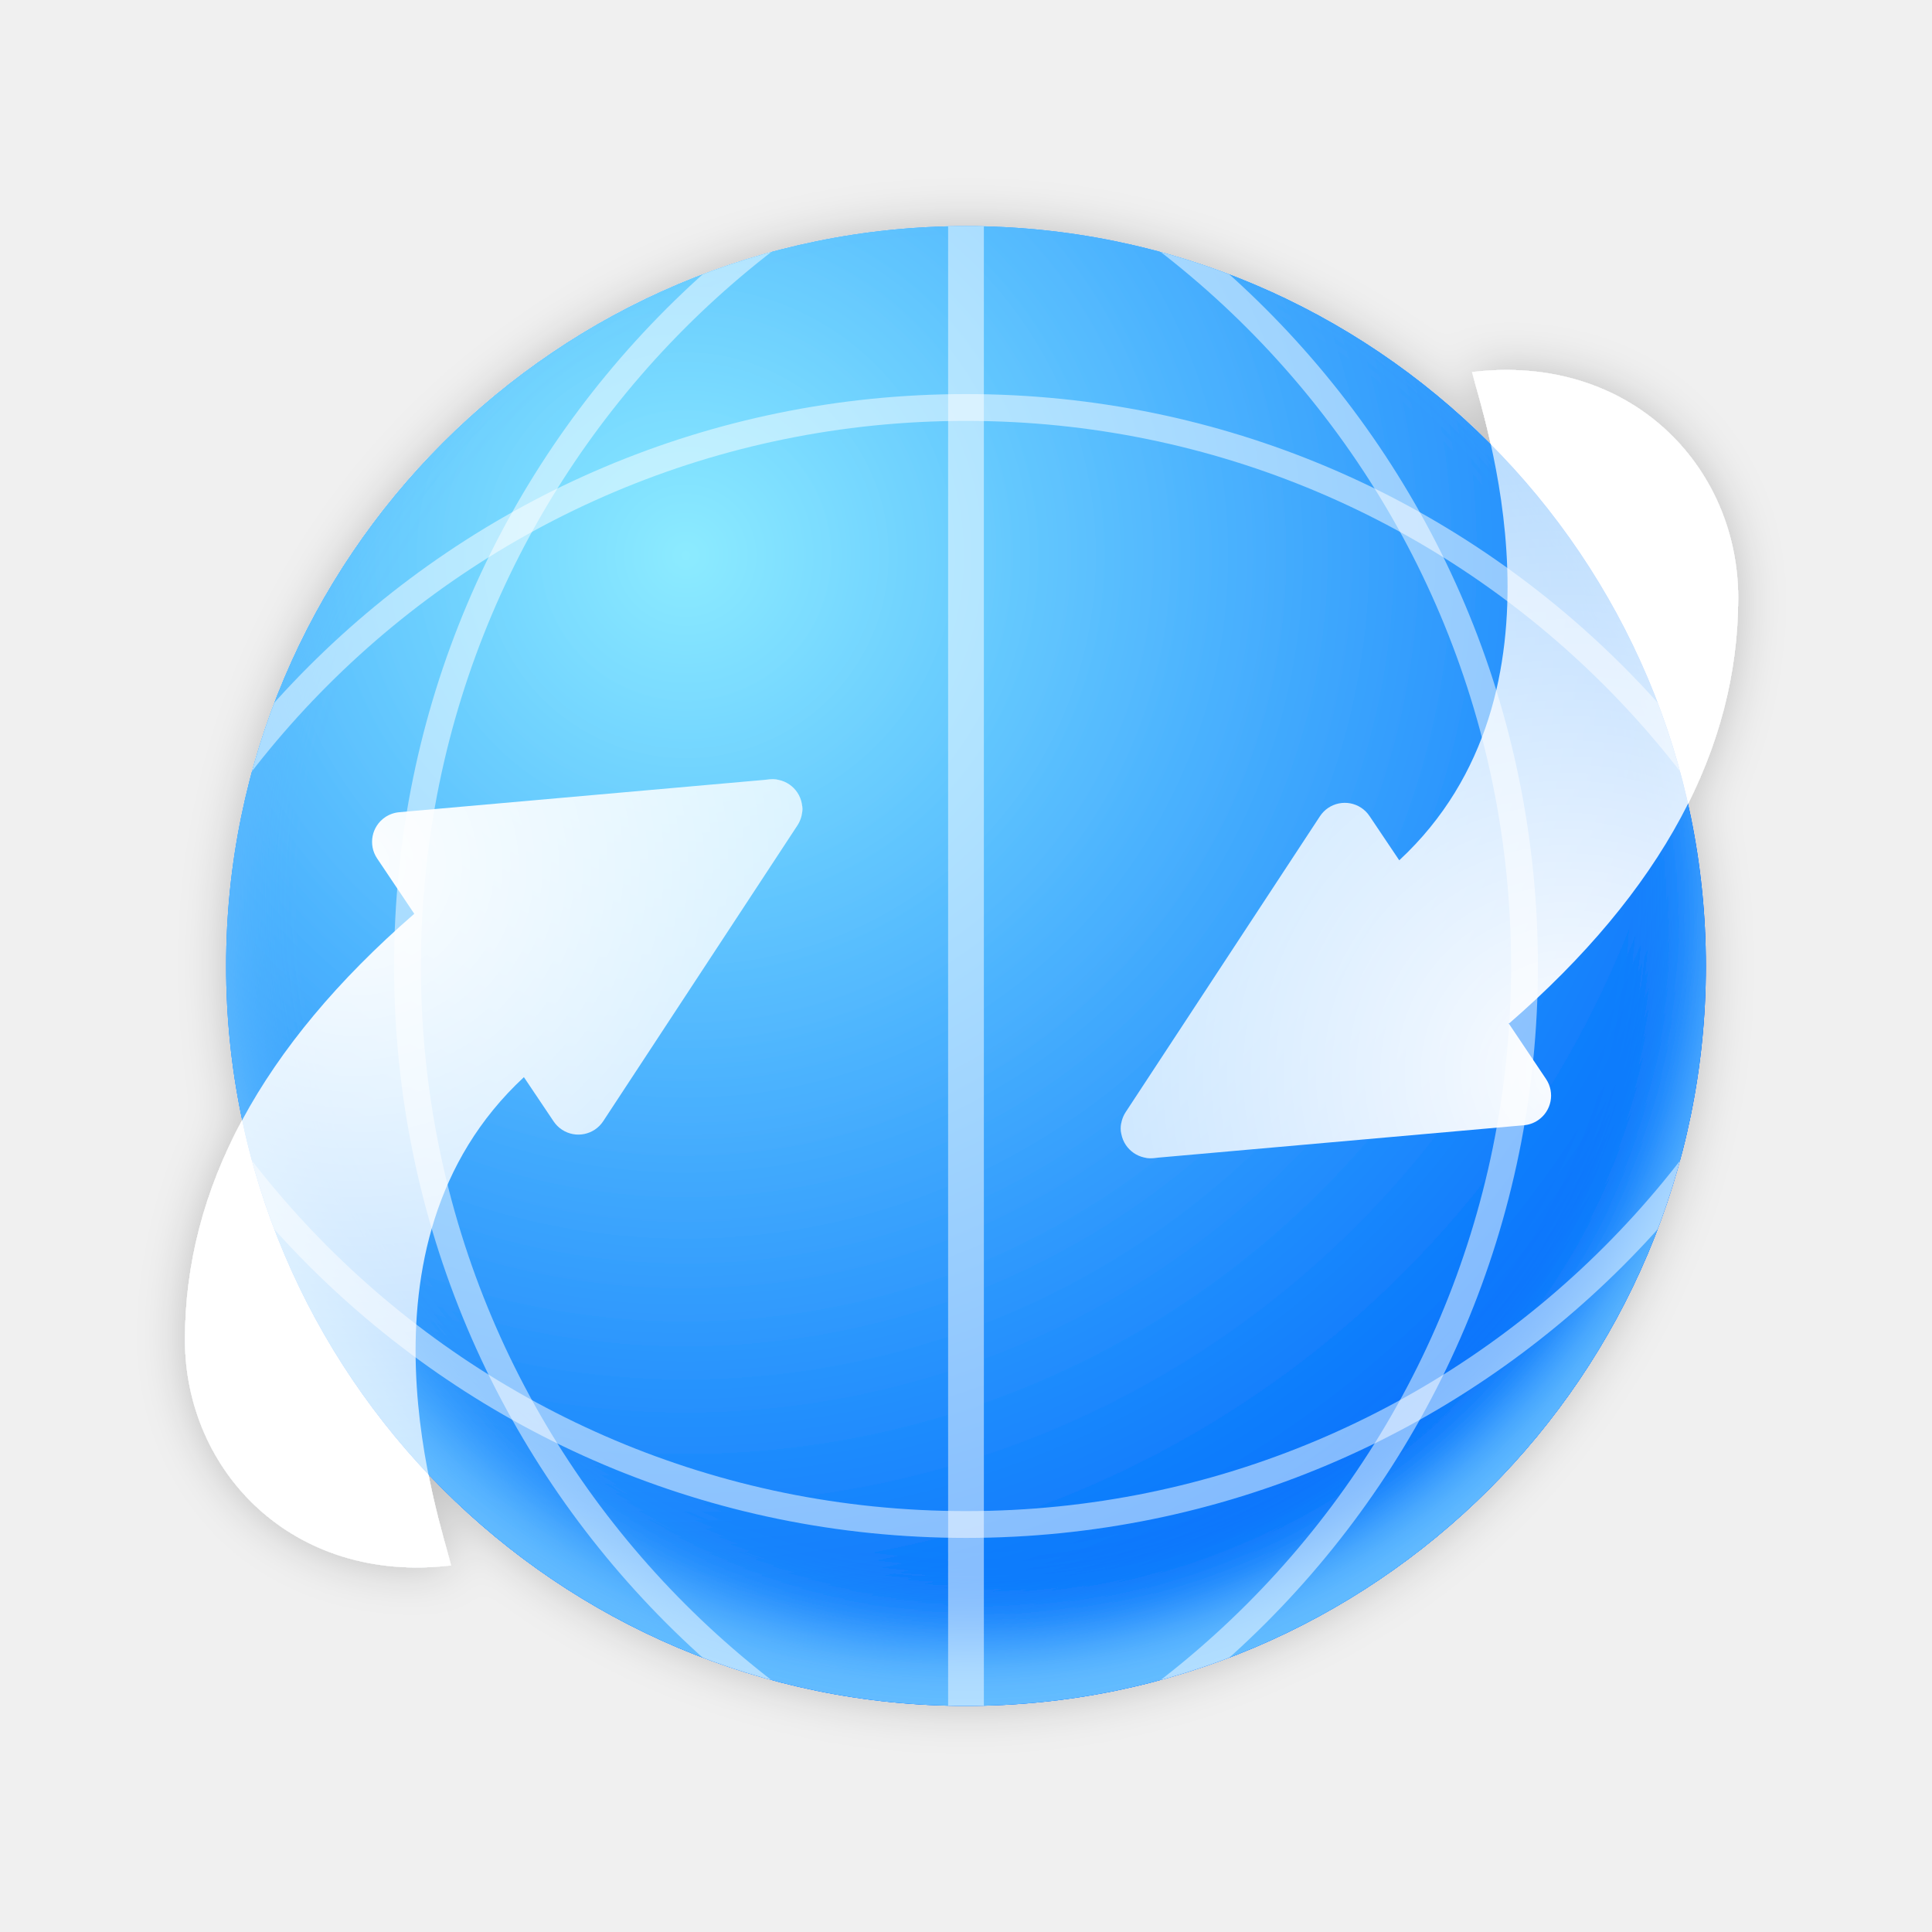
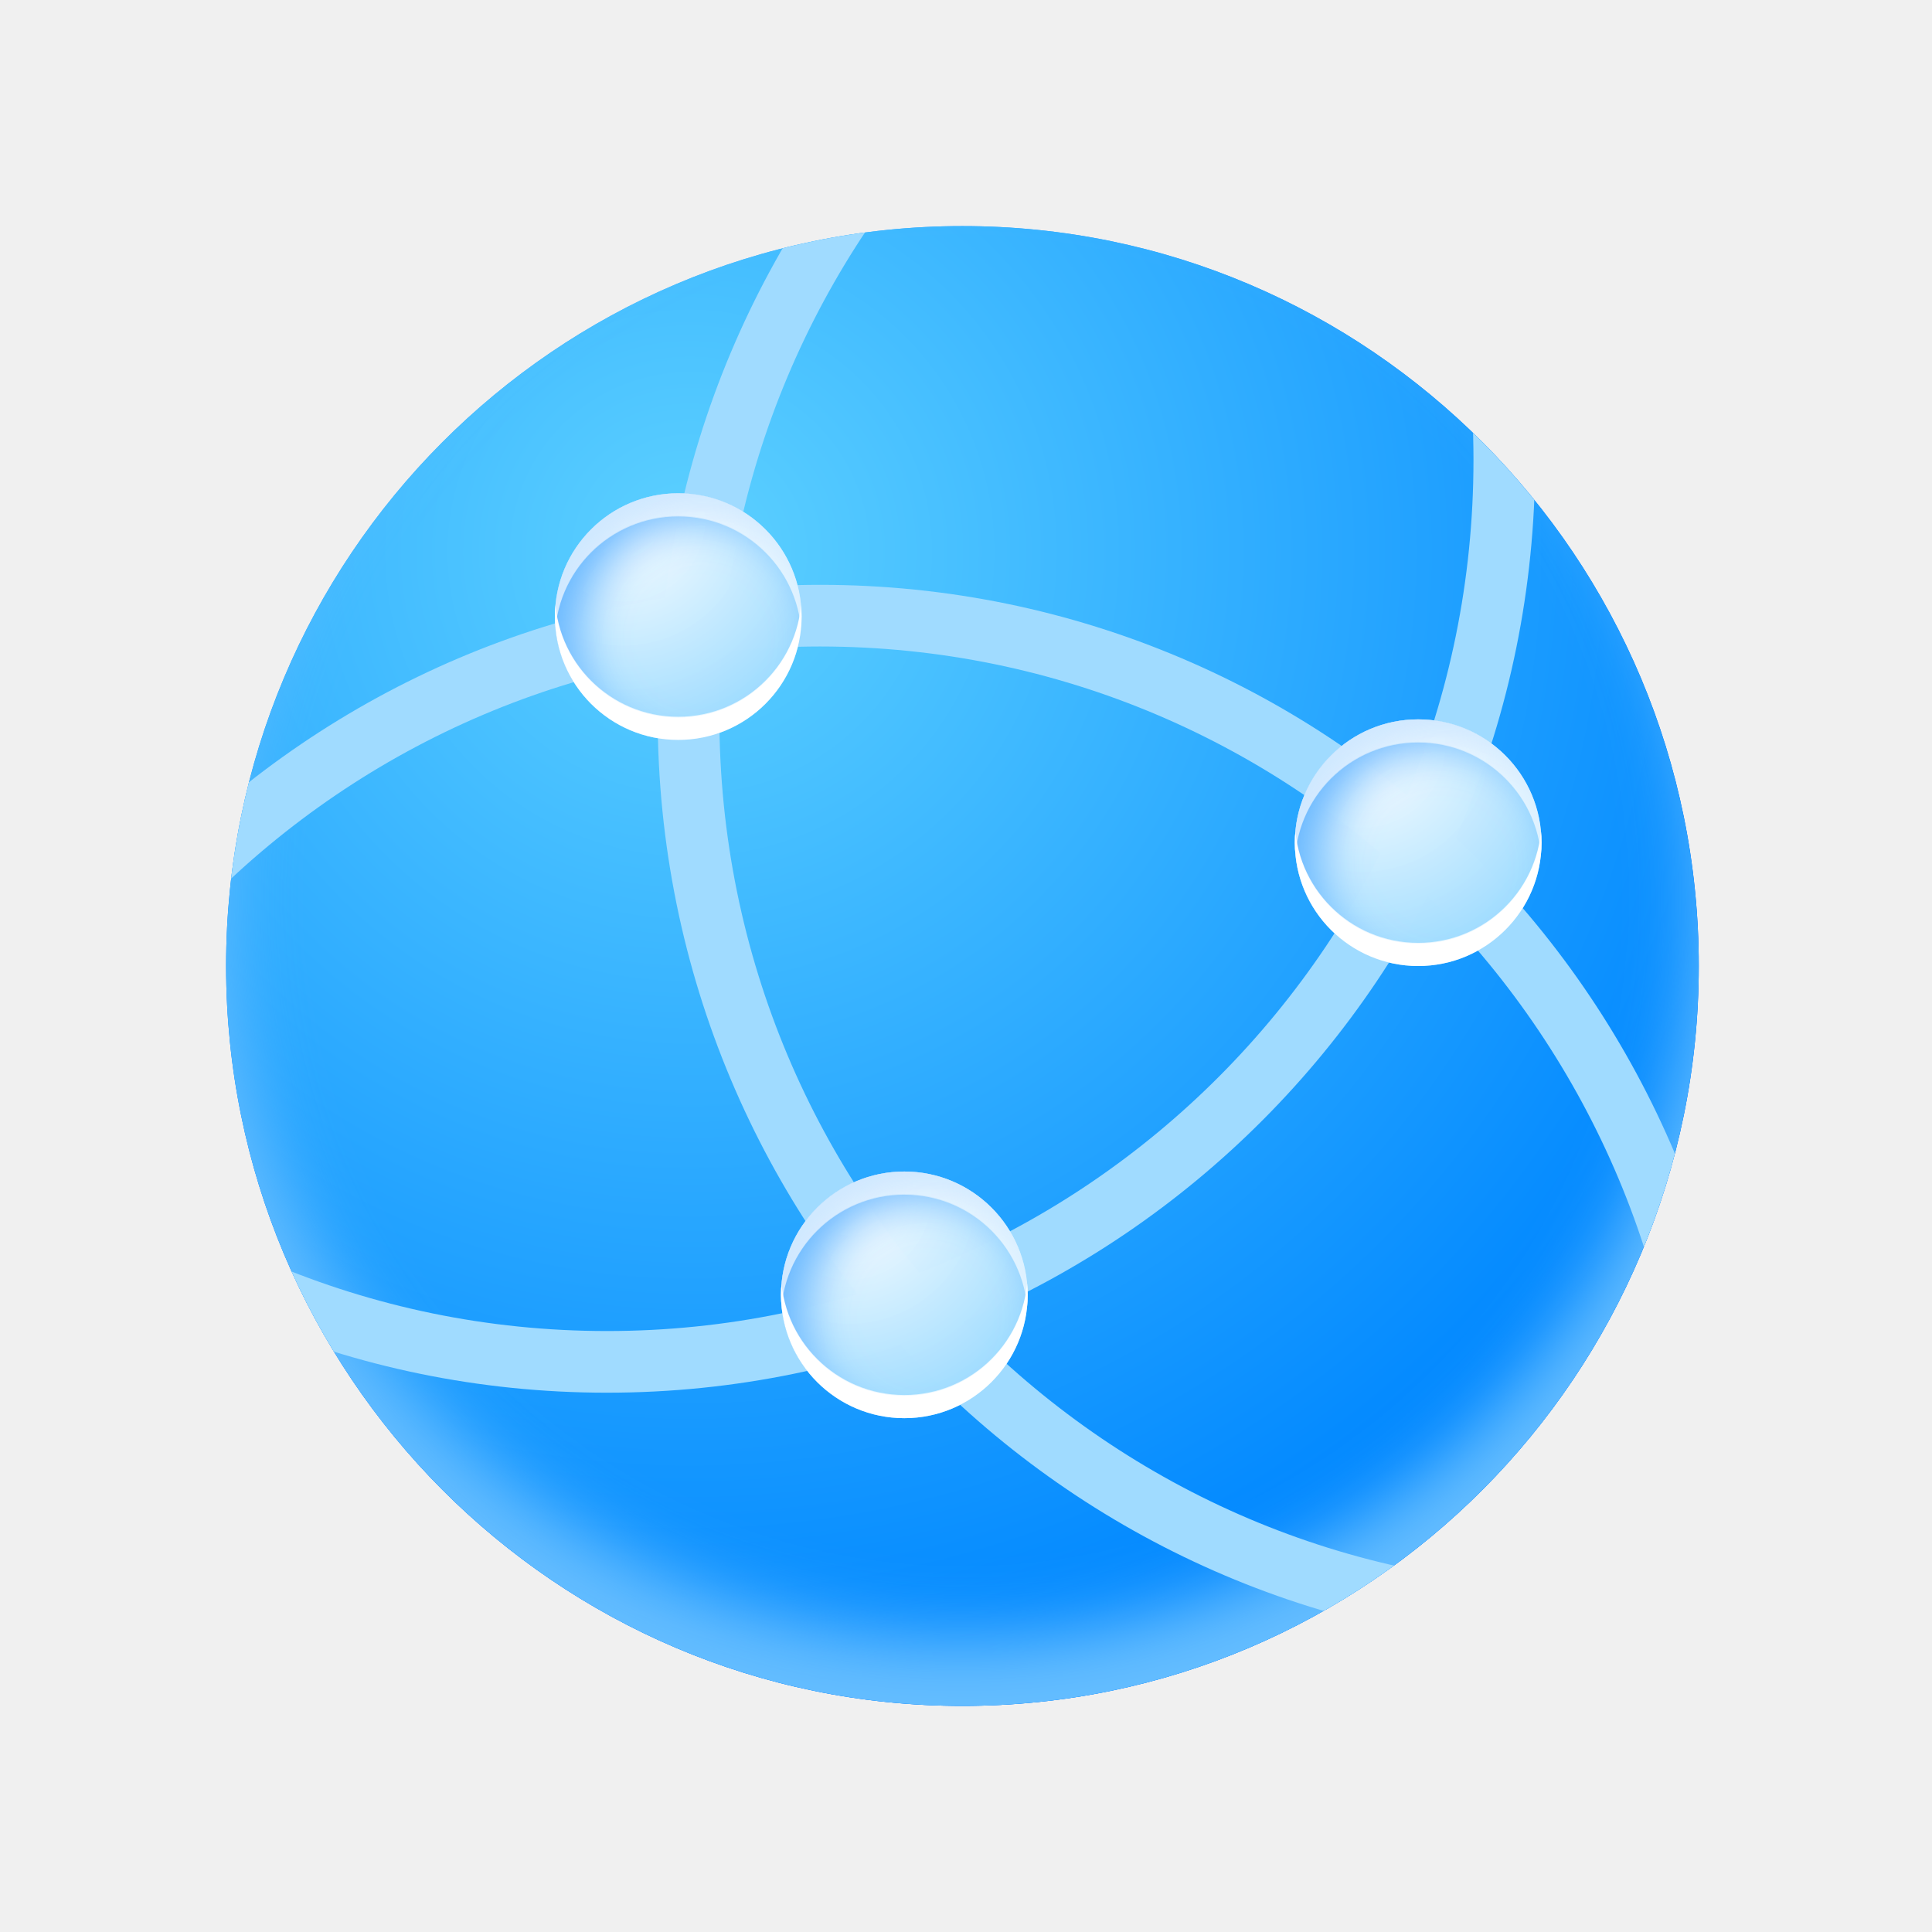
<svg xmlns="http://www.w3.org/2000/svg" xmlns:xlink="http://www.w3.org/1999/xlink" width="84px" height="84px" viewBox="0 0 84 84" version="1.1">
  <defs>
-     <filter x="-5.9%" y="-6.2%" width="111.8%" height="112.3%" filterUnits="objectBoundingBox" id="filter-1">
-       <feOffset dx="0" dy="0" in="SourceAlpha" result="shadowOffsetOuter1" />
-       <feGaussianBlur stdDeviation="1" in="shadowOffsetOuter1" result="shadowBlurOuter1" />
-       <feColorMatrix values="0 0 0 0 0   0 0 0 0 0   0 0 0 0 0  0 0 0 0.2 0" type="matrix" in="shadowBlurOuter1" result="shadowMatrixOuter1" />
-       <feMerge>
-         <feMergeNode in="shadowMatrixOuter1" />
-         <feMergeNode in="SourceGraphic" />
-       </feMerge>
-     </filter>
-     <radialGradient cx="38.38%" cy="30.503%" fx="38.38%" fy="30.503%" r="61.016%" id="radialGradient-2">
+     <radialGradient cx="38.38%" cy="30.503%" fx="38.38%" fy="30.503%" r="61.218%" gradientTransform="translate(0.383799,0.305032),scale(1,0.995165),rotate(55.73082),translate(-0.383799,-0.305032)" id="radialGradient-1">
      <stop stop-color="#97D4FF" offset="0%" />
      <stop stop-color="#2B97FF" offset="65.848%" />
      <stop stop-color="#006AFF" stop-opacity="0.817" offset="100%" />
    </radialGradient>
-     <radialGradient cx="31.191%" cy="22.429%" fx="31.191%" fy="22.429%" r="77.843%" id="radialGradient-3">
-       <stop stop-color="#8CEBFF" offset="0%" />
-       <stop stop-color="#0070FC" offset="100%" />
+     <radialGradient cx="31.191%" cy="22.429%" fx="31.191%" fy="22.429%" r="78.073%" gradientTransform="translate(0.31191,0.224287),scale(1,0.995165),rotate(51.31029),translate(-0.31191,-0.224287)" id="radialGradient-2">
+       <stop stop-color="#5DD1FF" offset="0%" />
+       <stop stop-color="#0087FF" offset="100%" />
    </radialGradient>
-     <circle id="path-4" cx="32.17" cy="32.17" r="32.17" />
-     <filter x="-4.7%" y="-4.7%" width="109.3%" height="109.3%" filterUnits="objectBoundingBox" id="filter-6">
+     <ellipse id="path-3" cx="32.015" cy="32.17" rx="32.015" ry="32.17" />
+     <filter x="-4.7%" y="-4.7%" width="109.4%" height="109.3%" filterUnits="objectBoundingBox" id="filter-5">
      <feGaussianBlur stdDeviation="1.5" in="SourceAlpha" result="shadowBlurInner1" />
      <feOffset dx="0" dy="-3" in="shadowBlurInner1" result="shadowOffsetInner1" />
      <feComposite in="shadowOffsetInner1" in2="SourceAlpha" operator="arithmetic" k2="-1" k3="1" result="shadowInnerInner1" />
      <feColorMatrix values="0 0 0 0 0.393   0 0 0 0 0.741   0 0 0 0 1  0 0 0 1 0" type="matrix" in="shadowInnerInner1" />
    </filter>
-     <radialGradient cx="27.705%" cy="10.68%" fx="27.705%" fy="10.68%" r="112.469%" gradientTransform="translate(0.277049,0.106803),scale(1,0.783237),rotate(57.00214),translate(-0.277049,-0.106803)" id="radialGradient-7">
+     <radialGradient cx="27.705%" cy="10.68%" fx="27.705%" fy="10.68%" r="95.969%" id="radialGradient-6">
      <stop stop-color="#FFFFFF" stop-opacity="0.979" offset="0%" />
-       <stop stop-color="#FFFFFF" stop-opacity="0.643" offset="100%" />
+       <stop stop-color="#98D9FF" offset="100%" />
    </radialGradient>
-     <path d="M26.837,25.231 C26.863,25.521 26.79,25.812 26.63,26.055 L18.185,38.917 C17.793,39.514 16.991,39.681 16.393,39.288 C16.249,39.194 16.125,39.071 16.029,38.928 L14.736,37.003 C6.863,44.316 11.142,56.441 11.569,58.232 C4.659,59.055 -0,54.105 0,48.422 C0,41.848 3.323,35.674 9.969,29.9 L8.354,27.494 C7.956,26.9 8.114,26.096 8.707,25.698 C8.888,25.577 9.097,25.503 9.314,25.484 L25.434,24.056 C26.146,23.993 26.774,24.519 26.837,25.231 Z" id="path-8" />
-     <filter x="0.0%" y="-0.0%" width="100.0%" height="100.0%" filterUnits="objectBoundingBox" id="filter-9">
-       <feOffset dx="-0" dy="-0" in="SourceAlpha" result="shadowOffsetInner1" />
+     <circle id="path-7" cx="19.66" cy="16.979" r="5.362" />
+     <filter x="-14.0%" y="-14.0%" width="128.0%" height="128.0%" filterUnits="objectBoundingBox" id="filter-8">
+       <feGaussianBlur stdDeviation="1" in="SourceAlpha" result="shadowBlurInner1" />
+       <feOffset dx="1" dy="1" in="shadowBlurInner1" result="shadowOffsetInner1" />
      <feComposite in="shadowOffsetInner1" in2="SourceAlpha" operator="arithmetic" k2="-1" k3="1" result="shadowInnerInner1" />
-       <feColorMatrix values="0 0 0 0 0.897   0 0 0 0 0.943   0 0 0 0 1  0 0 0 0.5 0" type="matrix" in="shadowInnerInner1" result="shadowMatrixInner1" />
-       <feOffset dx="0" dy="0" in="SourceAlpha" result="shadowOffsetInner2" />
+       <feColorMatrix values="0 0 0 0 0.397   0 0 0 0 0.712   0 0 0 0 1  0 0 0 1 0" type="matrix" in="shadowInnerInner1" result="shadowMatrixInner1" />
+       <feOffset dx="0" dy="-1" in="SourceAlpha" result="shadowOffsetInner2" />
      <feComposite in="shadowOffsetInner2" in2="SourceAlpha" operator="arithmetic" k2="-1" k3="1" result="shadowInnerInner2" />
      <feColorMatrix values="0 0 0 0 1   0 0 0 0 1   0 0 0 0 1  0 0 0 1 0" type="matrix" in="shadowInnerInner2" result="shadowMatrixInner2" />
+       <feOffset dx="0" dy="1" in="SourceAlpha" result="shadowOffsetInner3" />
+       <feComposite in="shadowOffsetInner3" in2="SourceAlpha" operator="arithmetic" k2="-1" k3="1" result="shadowInnerInner3" />
+       <feColorMatrix values="0 0 0 0 1   0 0 0 0 1   0 0 0 0 1  0 0 0 0.675 0" type="matrix" in="shadowInnerInner3" result="shadowMatrixInner3" />
      <feMerge>
        <feMergeNode in="shadowMatrixInner1" />
        <feMergeNode in="shadowMatrixInner2" />
+         <feMergeNode in="shadowMatrixInner3" />
      </feMerge>
    </filter>
-     <path d="M67.525,7.435 C67.551,7.726 67.478,8.016 67.318,8.26 L58.873,21.121 C58.481,21.719 57.679,21.885 57.081,21.493 C56.937,21.398 56.813,21.276 56.717,21.132 L55.424,19.207 C47.551,26.521 51.83,38.645 52.257,40.436 C45.347,41.26 40.688,36.31 40.688,30.626 C40.688,24.052 44.011,17.878 50.657,12.105 L49.042,9.698 C48.644,9.105 48.802,8.301 49.395,7.903 C49.576,7.781 49.785,7.707 50.002,7.688 L66.122,6.26 C66.834,6.197 67.462,6.723 67.525,7.435 Z" id="path-10" />
-     <filter x="0.0%" y="-0.0%" width="100.0%" height="100.0%" filterUnits="objectBoundingBox" id="filter-11">
-       <feOffset dx="0" dy="0" in="SourceAlpha" result="shadowOffsetInner1" />
+     <circle id="path-9" cx="51.83" cy="26.809" r="5.362" />
+     <filter x="-14.0%" y="-14.0%" width="128.0%" height="128.0%" filterUnits="objectBoundingBox" id="filter-10">
+       <feGaussianBlur stdDeviation="1" in="SourceAlpha" result="shadowBlurInner1" />
+       <feOffset dx="1" dy="1" in="shadowBlurInner1" result="shadowOffsetInner1" />
      <feComposite in="shadowOffsetInner1" in2="SourceAlpha" operator="arithmetic" k2="-1" k3="1" result="shadowInnerInner1" />
-       <feColorMatrix values="0 0 0 0 0.898   0 0 0 0 0.945   0 0 0 0 1  0 0 0 0.5 0" type="matrix" in="shadowInnerInner1" result="shadowMatrixInner1" />
-       <feOffset dx="-0" dy="0" in="SourceAlpha" result="shadowOffsetInner2" />
+       <feColorMatrix values="0 0 0 0 0.397   0 0 0 0 0.712   0 0 0 0 1  0 0 0 1 0" type="matrix" in="shadowInnerInner1" result="shadowMatrixInner1" />
+       <feOffset dx="0" dy="-1" in="SourceAlpha" result="shadowOffsetInner2" />
      <feComposite in="shadowOffsetInner2" in2="SourceAlpha" operator="arithmetic" k2="-1" k3="1" result="shadowInnerInner2" />
      <feColorMatrix values="0 0 0 0 1   0 0 0 0 1   0 0 0 0 1  0 0 0 1 0" type="matrix" in="shadowInnerInner2" result="shadowMatrixInner2" />
+       <feOffset dx="0" dy="1" in="SourceAlpha" result="shadowOffsetInner3" />
+       <feComposite in="shadowOffsetInner3" in2="SourceAlpha" operator="arithmetic" k2="-1" k3="1" result="shadowInnerInner3" />
+       <feColorMatrix values="0 0 0 0 1   0 0 0 0 1   0 0 0 0 1  0 0 0 0.675 0" type="matrix" in="shadowInnerInner3" result="shadowMatrixInner3" />
      <feMerge>
        <feMergeNode in="shadowMatrixInner1" />
        <feMergeNode in="shadowMatrixInner2" />
+         <feMergeNode in="shadowMatrixInner3" />
+       </feMerge>
+     </filter>
+     <circle id="path-11" cx="29.489" cy="46.468" r="5.362" />
+     <filter x="-14.0%" y="-14.0%" width="128.0%" height="128.0%" filterUnits="objectBoundingBox" id="filter-12">
+       <feGaussianBlur stdDeviation="1" in="SourceAlpha" result="shadowBlurInner1" />
+       <feOffset dx="1" dy="1" in="shadowBlurInner1" result="shadowOffsetInner1" />
+       <feComposite in="shadowOffsetInner1" in2="SourceAlpha" operator="arithmetic" k2="-1" k3="1" result="shadowInnerInner1" />
+       <feColorMatrix values="0 0 0 0 0.397   0 0 0 0 0.712   0 0 0 0 1  0 0 0 1 0" type="matrix" in="shadowInnerInner1" result="shadowMatrixInner1" />
+       <feOffset dx="0" dy="-1" in="SourceAlpha" result="shadowOffsetInner2" />
+       <feComposite in="shadowOffsetInner2" in2="SourceAlpha" operator="arithmetic" k2="-1" k3="1" result="shadowInnerInner2" />
+       <feColorMatrix values="0 0 0 0 1   0 0 0 0 1   0 0 0 0 1  0 0 0 1 0" type="matrix" in="shadowInnerInner2" result="shadowMatrixInner2" />
+       <feOffset dx="0" dy="1" in="SourceAlpha" result="shadowOffsetInner3" />
+       <feComposite in="shadowOffsetInner3" in2="SourceAlpha" operator="arithmetic" k2="-1" k3="1" result="shadowInnerInner3" />
+       <feColorMatrix values="0 0 0 0 1   0 0 0 0 1   0 0 0 0 1  0 0 0 0.675 0" type="matrix" in="shadowInnerInner3" result="shadowMatrixInner3" />
+       <feMerge>
+         <feMergeNode in="shadowMatrixInner1" />
+         <feMergeNode in="shadowMatrixInner2" />
+         <feMergeNode in="shadowMatrixInner3" />
      </feMerge>
    </filter>
  </defs>
  <g id="设置中心/dcc_nav_network_84px" stroke="none" stroke-width="1" fill="none" fill-rule="evenodd">
-     <g id="编组-2">
-       <rect id="矩形" x="0" y="0" width="84" height="84" />
-       <g id="网络" filter="url(#filter-1)" transform="translate(8.042553, 9.829787)">
-         <path d="M26.837,25.231 C26.863,25.521 26.79,25.812 26.63,26.055 L18.185,38.917 C17.793,39.514 16.991,39.681 16.393,39.288 C16.249,39.194 16.125,39.071 16.029,38.928 L14.736,37.003 C6.863,44.316 11.142,56.441 11.569,58.232 C4.659,59.055 -0,54.105 0,48.422 C0,41.848 3.323,35.674 9.969,29.9 L8.354,27.494 C7.956,26.9 8.114,26.096 8.707,25.698 C8.888,25.577 9.097,25.503 9.314,25.484 L25.434,24.056 C26.146,23.993 26.774,24.519 26.837,25.231 Z" id="形状结合" fill="#FFFFFF" fill-rule="nonzero" />
-         <path d="M67.525,7.435 C67.551,7.726 67.478,8.016 67.318,8.26 L58.873,21.121 C58.481,21.719 57.679,21.885 57.081,21.493 C56.937,21.398 56.813,21.276 56.717,21.132 L55.424,19.207 C47.551,26.521 51.83,38.645 52.257,40.436 C45.347,41.26 40.688,36.31 40.688,30.626 C40.688,24.052 44.011,17.878 50.657,12.105 L49.042,9.698 C48.644,9.105 48.802,8.301 49.395,7.903 C49.576,7.781 49.785,7.707 50.002,7.688 L66.122,6.26 C66.834,6.197 67.462,6.723 67.525,7.435 Z" id="形状结合" fill="#FFFFFF" fill-rule="nonzero" transform="translate(54.10915, 23.39085) scale(-1, -1) translate(-54.10915, -23.39085) " />
-         <g id="编组" transform="translate(1.787234, 0)">
-           <mask id="mask-5" fill="white">
-             <use xlink:href="#path-4" />
-           </mask>
-           <g id="椭圆形备份">
-             <use fill="url(#radialGradient-2)" fill-rule="evenodd" xlink:href="#path-4" />
-             <use fill="url(#radialGradient-3)" fill-rule="evenodd" xlink:href="#path-4" />
-             <use fill="black" fill-opacity="1" filter="url(#filter-6)" xlink:href="#path-4" />
-           </g>
-           <rect id="矩形" fill-opacity="0.5" fill="#FFFFFF" fill-rule="nonzero" mask="url(#mask-5)" x="31.393" y="-9.791" width="1.554" height="83.922" rx="0.777" />
-           <circle id="椭圆形" stroke-opacity="0.5" stroke="#FFFFFF" stroke-width="1.166" mask="url(#mask-5)" cx="47.711" cy="32.17" r="39.824" />
-           <circle id="椭圆形" stroke-opacity="0.5" stroke="#FFFFFF" stroke-width="1.166" mask="url(#mask-5)" cx="16.629" cy="32.17" r="39.824" />
-           <circle id="椭圆形" stroke-opacity="0.5" stroke="#FFFFFF" stroke-width="1.166" mask="url(#mask-5)" cx="32.17" cy="47.711" r="39.824" />
-           <circle id="椭圆形" stroke-opacity="0.5" stroke="#FFFFFF" stroke-width="1.166" mask="url(#mask-5)" cx="32.17" cy="16.629" r="39.824" />
-         </g>
-         <g id="形状结合" fill-rule="nonzero">
-           <use fill="url(#radialGradient-7)" xlink:href="#path-8" />
-           <use fill="black" fill-opacity="1" filter="url(#filter-9)" xlink:href="#path-8" />
-         </g>
-         <g id="形状结合" fill-rule="nonzero" transform="translate(54.10915, 23.39085) scale(-1, -1) translate(-54.10915, -23.39085) ">
-           <use fill="url(#radialGradient-7)" xlink:href="#path-10" />
-           <use fill="black" fill-opacity="1" filter="url(#filter-11)" xlink:href="#path-10" />
-         </g>
+     <rect id="矩形" x="0" y="0" width="84" height="84" />
+     <g id="编组" transform="translate(9.829787, 9.829787)">
+       <mask id="mask-4" fill="white">
+         <use xlink:href="#path-3" />
+       </mask>
+       <g id="椭圆形备份">
+         <use fill="url(#radialGradient-1)" fill-rule="evenodd" xlink:href="#path-3" />
+         <use fill="url(#radialGradient-2)" fill-rule="evenodd" xlink:href="#path-3" />
+         <use fill="black" fill-opacity="1" filter="url(#filter-5)" xlink:href="#path-3" />
+       </g>
+       <ellipse id="椭圆形" stroke="#A0DBFF" stroke-width="2.681" mask="url(#mask-4)" cx="25.825" cy="56.15" rx="39.016" ry="39.212" />
+       <ellipse id="椭圆形" stroke="#A0DBFF" stroke-width="2.681" mask="url(#mask-4)" cx="59.122" cy="21.299" rx="39.016" ry="39.212" />
+       <ellipse id="椭圆形" stroke="#A0DBFF" stroke-width="2.681" mask="url(#mask-4)" cx="16.559" cy="10.17" rx="39.016" ry="39.212" />
+       <g id="椭圆形" fill-rule="nonzero" mask="url(#mask-4)">
+         <use fill="url(#radialGradient-6)" xlink:href="#path-7" />
+         <use fill="black" fill-opacity="1" filter="url(#filter-8)" xlink:href="#path-7" />
+       </g>
+       <g id="椭圆形备份-2" fill-rule="nonzero" mask="url(#mask-4)">
+         <use fill="url(#radialGradient-6)" xlink:href="#path-9" />
+         <use fill="black" fill-opacity="1" filter="url(#filter-10)" xlink:href="#path-9" />
+       </g>
+       <g id="椭圆形备份-3" fill-rule="nonzero" mask="url(#mask-4)">
+         <use fill="url(#radialGradient-6)" xlink:href="#path-11" />
+         <use fill="black" fill-opacity="1" filter="url(#filter-12)" xlink:href="#path-11" />
      </g>
    </g>
  </g>
</svg>
